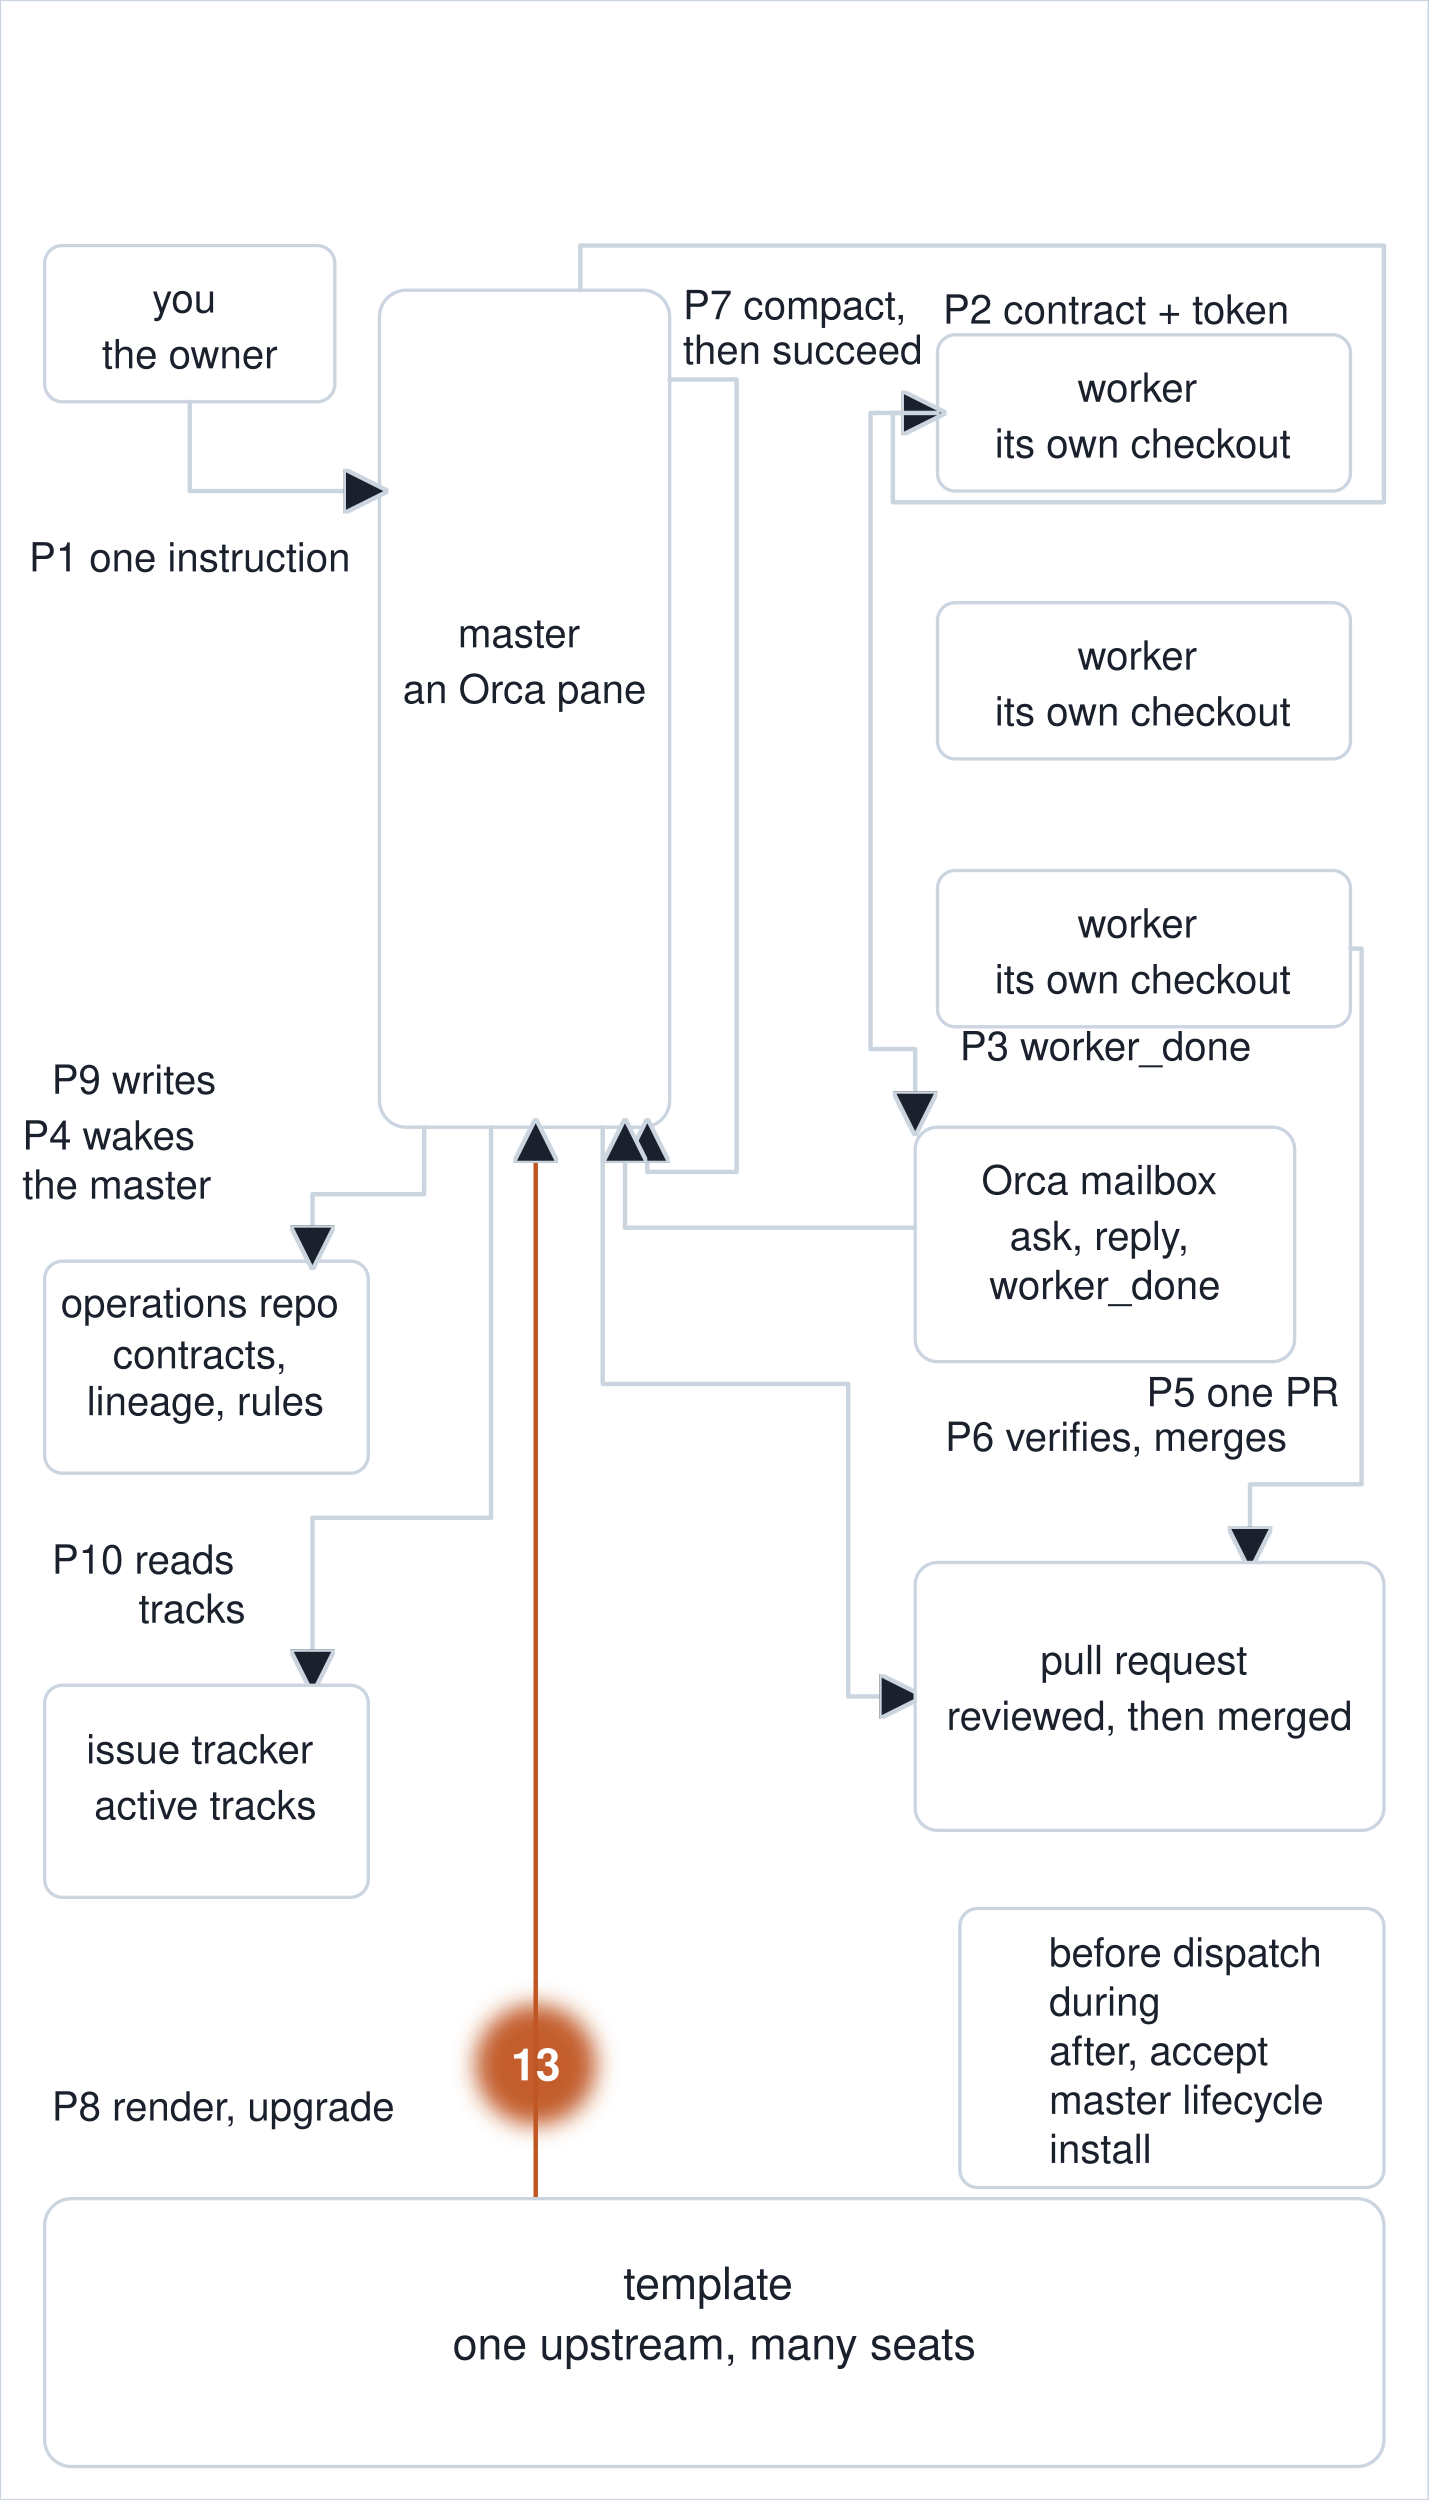
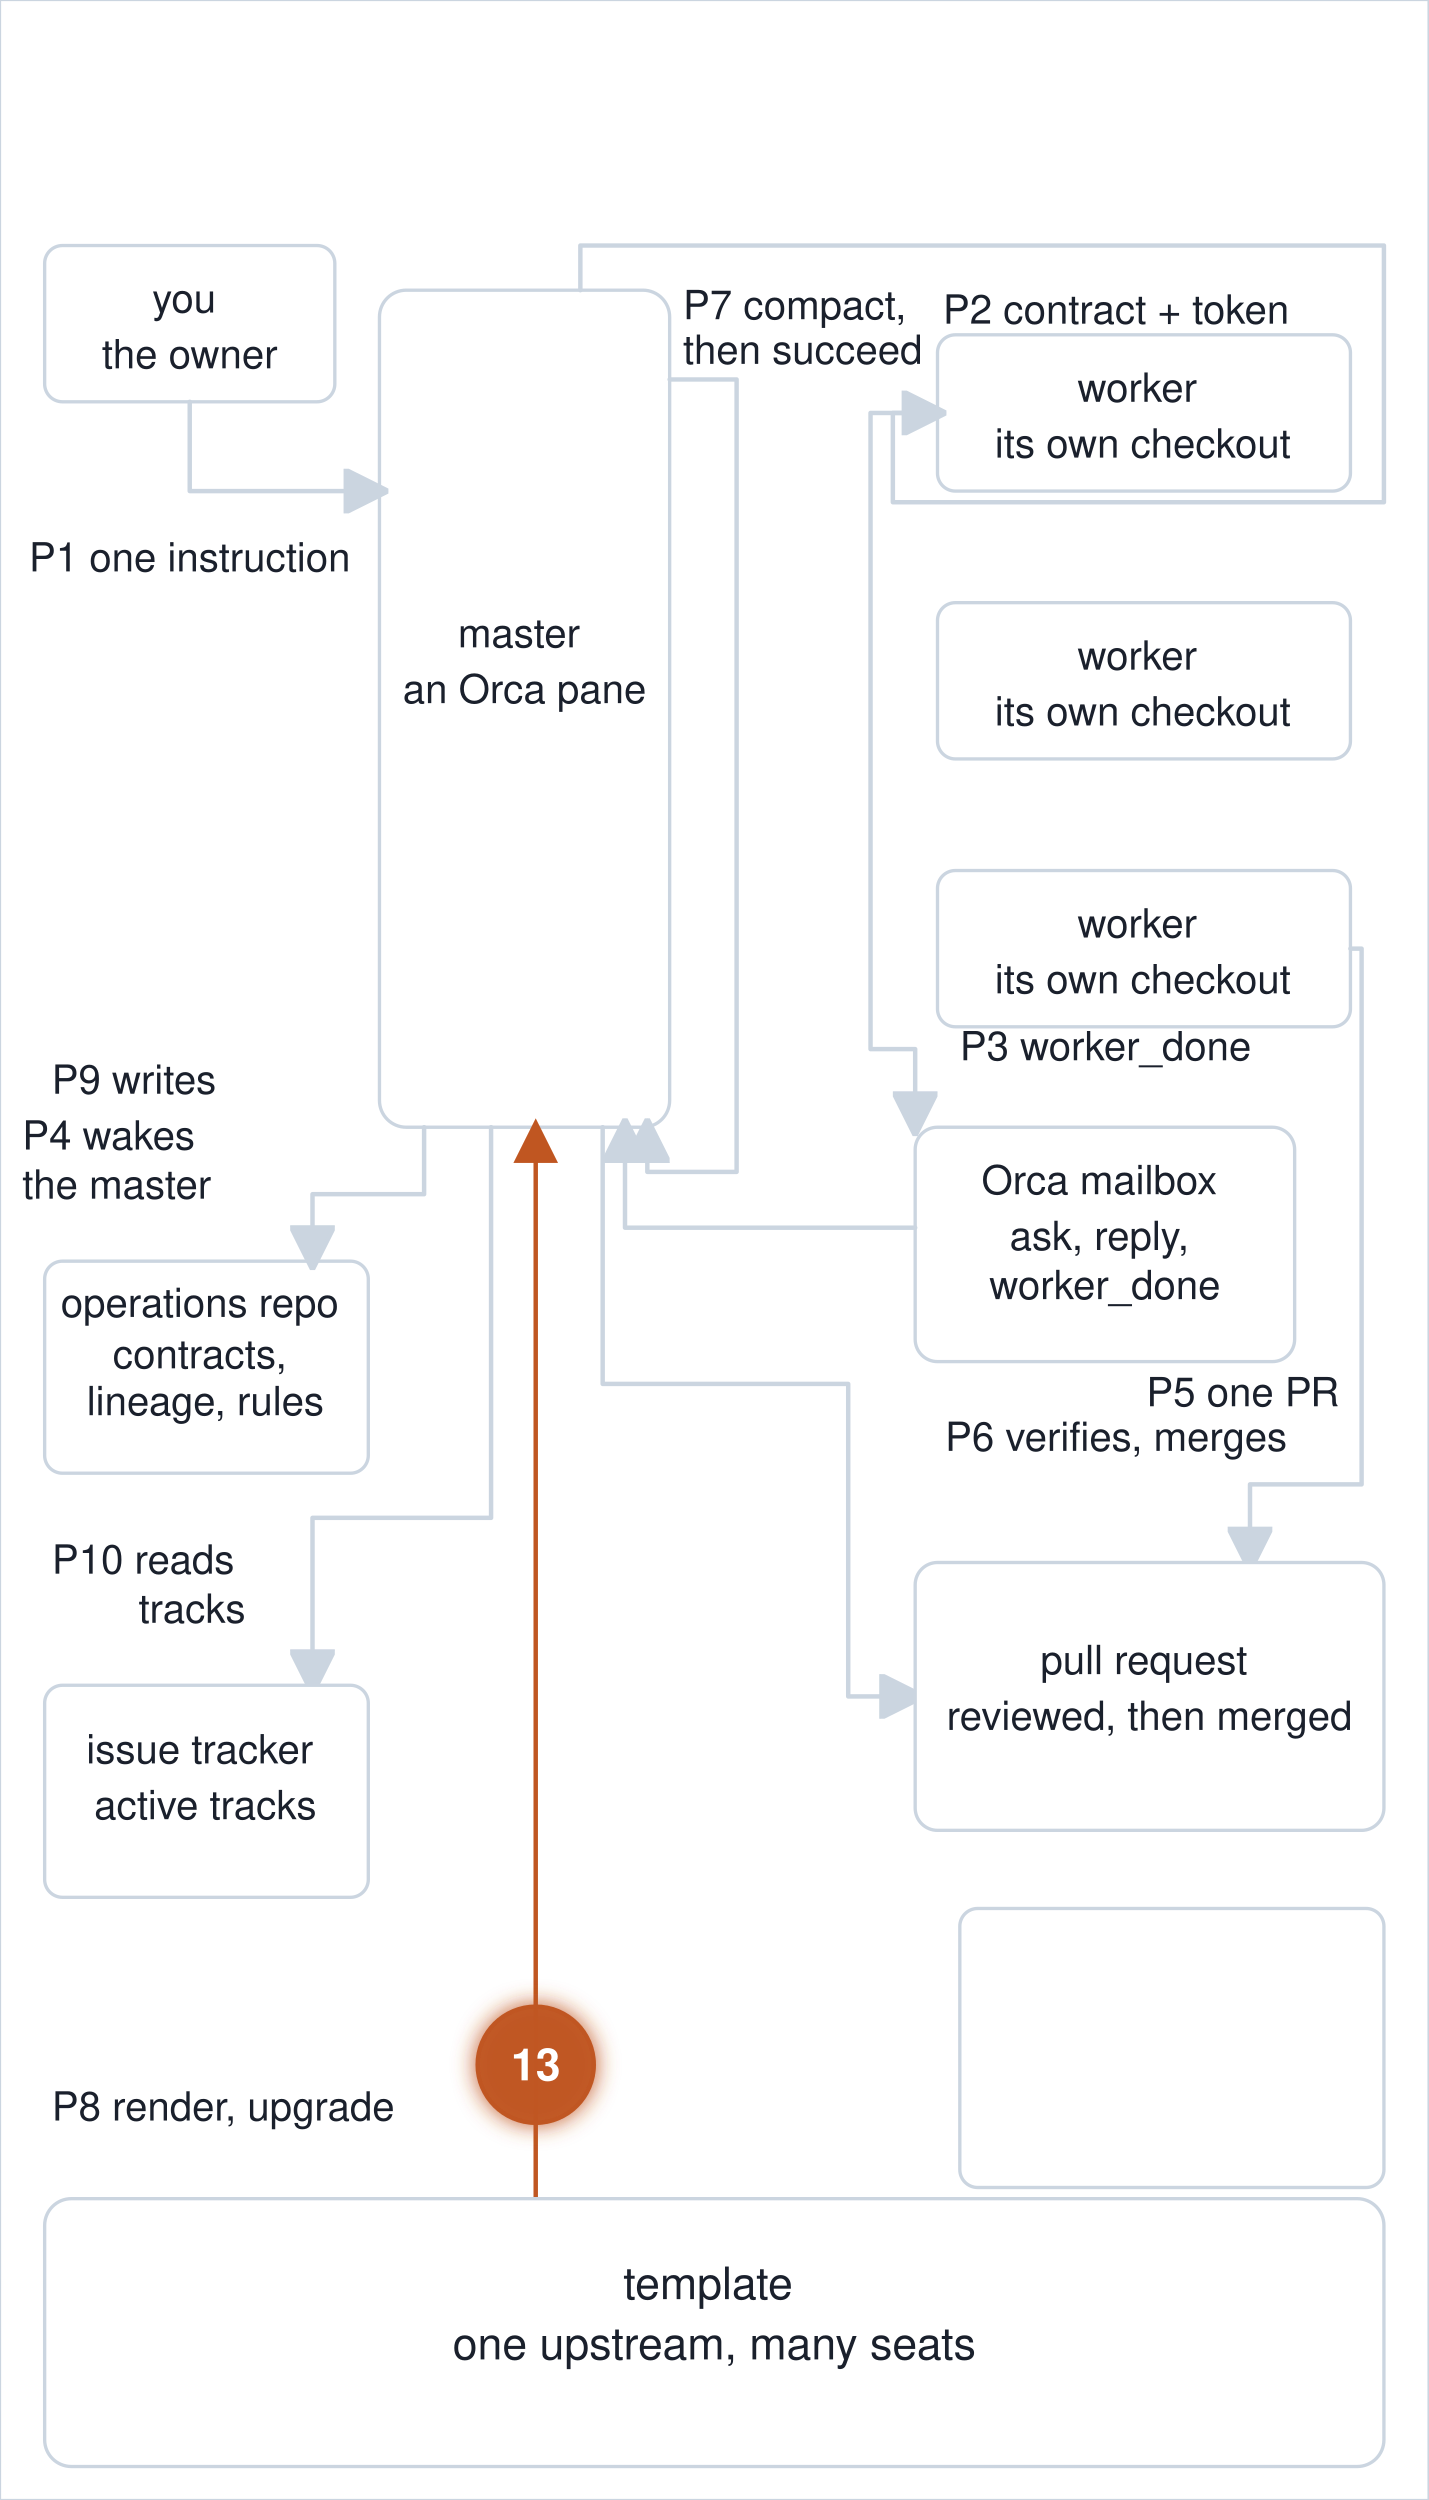
<svg xmlns="http://www.w3.org/2000/svg" width="640" height="1120" viewBox="0 0 640 1120" font-family="Helvetica, Arial, sans-serif">
  <defs>
    <marker id="system-arrow" markerWidth="10" markerHeight="10" refX="8" refY="5" orient="auto">
-       <path d="M0,0 L10,5 L0,10 z" fill="#1a202c" stroke="#cbd5e0" />
+       <path d="M0,0 L10,5 L0,10 z" fill="#cbd5e0" stroke="#cbd5e0" />
    </marker>
-     <filter id="glow-unit-13" x="-50%" y="-50%" width="200%" height="200%">
+     <marker id="highlight-arrow-13" markerWidth="10" markerHeight="10" refX="8" refY="5" orient="auto">
+       <path d="M0,0 L10,5 L0,10 z" fill="#c05621" />
+     </marker>
+     <filter id="glow-13" x="-50%" y="-50%" width="200%" height="200%">
      <feGaussianBlur in="SourceGraphic" stdDeviation="5" result="coloredBlur" />
+       <feMerge>
+         <feMergeNode in="coloredBlur" />
+         <feMergeNode in="SourceGraphic" />
+       </feMerge>
    </filter>
  </defs>
  <rect width="640" height="1120" fill="#ffffff" stroke="#cbd5e0" />
  <rect x="20" y="110" width="130" height="70" rx="8" fill="#ffffff" stroke="#cbd5e0" stroke-width="1.5" />
  <text x="85" y="140" text-anchor="middle" font-size="18" fill="#1a202c">
    <tspan x="85" dy="0">you</tspan>
    <tspan x="85" dy="25">the owner</tspan>
  </text>
  <rect x="170" y="130" width="130" height="375" rx="12" fill="#ffffff" stroke="#cbd5e0" stroke-width="1.5" />
  <text x="235" y="290" text-anchor="middle" font-size="18" fill="#1a202c">
    <tspan x="235" dy="0">master</tspan>
    <tspan x="235" dy="25">an Orca pane</tspan>
  </text>
  <rect x="420" y="150" width="185" height="70" rx="8" fill="#ffffff" stroke="#cbd5e0" stroke-width="1.5" />
  <text x="512" y="180" text-anchor="middle" font-size="18" fill="#1a202c">
    <tspan x="512" dy="0">worker</tspan>
    <tspan x="512" dy="25">its own checkout</tspan>
  </text>
  <rect x="420" y="270" width="185" height="70" rx="8" fill="#ffffff" stroke="#cbd5e0" stroke-width="1.5" />
  <text x="512" y="300" text-anchor="middle" font-size="18" fill="#1a202c">
    <tspan x="512" dy="0">worker</tspan>
    <tspan x="512" dy="25">its own checkout</tspan>
  </text>
  <rect x="420" y="390" width="185" height="70" rx="8" fill="#ffffff" stroke="#cbd5e0" stroke-width="1.5" />
  <text x="512" y="420" text-anchor="middle" font-size="18" fill="#1a202c">
    <tspan x="512" dy="0">worker</tspan>
    <tspan x="512" dy="25">its own checkout</tspan>
  </text>
  <path id="P1" d="M85 180 V220 H170" fill="none" stroke="#cbd5e0" stroke-width="2" stroke-linejoin="round" stroke-linecap="round" marker-end="url(#system-arrow)" />
  <text x="85" y="256" text-anchor="middle" font-size="18" fill="#1a202c">P1 one instruction</text>
  <path id="P2" d="M260 130 V110 H620 V225 H400 V185 H420" fill="none" stroke="#cbd5e0" stroke-width="2" stroke-linejoin="round" stroke-linecap="round" marker-end="url(#system-arrow)" />
  <text x="500" y="145" text-anchor="middle" font-size="18" fill="#1a202c">P2 contract + token</text>
  <path id="P7" d="M300 170 H330 V525 H290 V505" fill="none" stroke="#cbd5e0" stroke-width="2" stroke-linejoin="round" stroke-linecap="round" marker-end="url(#system-arrow)" />
  <text x="306" y="143" text-anchor="start" font-size="18" fill="#1a202c">
    <tspan x="306" dy="0">P7 compact,</tspan>
    <tspan x="306" dy="20">then succeed</tspan>
  </text>
  <path id="P3" d="M420 185 H390 V470 H410 V505" fill="none" stroke="#cbd5e0" stroke-width="2" stroke-linejoin="round" stroke-linecap="round" marker-end="url(#system-arrow)" />
  <text x="430" y="475" text-anchor="start" font-size="18" fill="#1a202c">P3 worker_done</text>
  <rect x="410" y="505" width="170" height="105" rx="10" fill="#ffffff" stroke="#cbd5e0" stroke-width="1.5" />
  <text x="495" y="535" text-anchor="middle" font-size="18" fill="#1a202c">
    <tspan x="495" dy="0">Orca mailbox</tspan>
    <tspan x="495" dy="25">ask, reply,</tspan>
    <tspan x="495" dy="22">worker_done</tspan>
  </text>
  <path id="P4" d="M410 550 H280 V505" fill="none" stroke="#cbd5e0" stroke-width="2" stroke-linejoin="round" stroke-linecap="round" marker-end="url(#system-arrow)" />
  <text x="10" y="515" text-anchor="start" font-size="18" fill="#1a202c">
    <tspan x="10" dy="0">P4 wakes</tspan>
    <tspan x="10" dy="22">the master</tspan>
  </text>
  <path id="P5" d="M605 425 H610 V665 H560 V700" fill="none" stroke="#cbd5e0" stroke-width="2" stroke-linejoin="round" stroke-linecap="round" marker-end="url(#system-arrow)" />
  <text x="600" y="630" text-anchor="end" font-size="18" fill="#1a202c">P5 one PR</text>
  <path id="P6" d="M270 505 V620 H380 V760 H410" fill="none" stroke="#cbd5e0" stroke-width="2" stroke-linejoin="round" stroke-linecap="round" marker-end="url(#system-arrow)" />
  <text x="500" y="650" text-anchor="middle" font-size="18" fill="#1a202c">P6 verifies, merges</text>
  <rect x="20" y="565" width="145" height="95" rx="8" fill="#ffffff" stroke="#cbd5e0" stroke-width="1.5" />
  <text x="92" y="590" text-anchor="middle" font-size="18" fill="#1a202c">
    <tspan x="92" dy="0">operations repo</tspan>
    <tspan x="92" dy="23">contracts,</tspan>
    <tspan x="92" dy="21">lineage, rules</tspan>
  </text>
  <path id="P9" d="M190 505 V535 H140 V565" fill="none" stroke="#cbd5e0" stroke-width="2" stroke-linejoin="round" stroke-linecap="round" marker-end="url(#system-arrow)" />
  <text x="60" y="490" text-anchor="middle" font-size="18" fill="#1a202c">P9 writes</text>
  <path id="P10" d="M220 505 V680 H140 V755" fill="none" stroke="#cbd5e0" stroke-width="2" stroke-linejoin="round" stroke-linecap="round" marker-end="url(#system-arrow)" />
  <text x="110" y="705" text-anchor="end" font-size="18" fill="#1a202c">
    <tspan x="110" dy="0">P10 reads</tspan>
    <tspan x="110" dy="22">tracks</tspan>
  </text>
  <rect x="20" y="755" width="145" height="95" rx="8" fill="#ffffff" stroke="#cbd5e0" stroke-width="1.5" />
  <text x="92" y="790" text-anchor="middle" font-size="18" fill="#1a202c">
    <tspan x="92" dy="0">issue tracker</tspan>
    <tspan x="92" dy="25">active tracks</tspan>
  </text>
  <rect x="410" y="700" width="210" height="120" rx="10" fill="#ffffff" stroke="#cbd5e0" stroke-width="1.5" />
  <text x="515" y="750" text-anchor="middle" font-size="18" fill="#1a202c">
    <tspan x="515" dy="0">pull request</tspan>
    <tspan x="515" dy="25">reviewed, then merged</tspan>
  </text>
-   <path id="P8" d="M240 985 V505" fill="none" stroke="#c05621" stroke-width="2" stroke-linejoin="round" stroke-linecap="round" marker-end="url(#system-arrow)" />
+   <path id="P8" d="M240 985 V505" fill="none" stroke="#c05621" stroke-width="2" stroke-linejoin="round" stroke-linecap="round" marker-end="url(#highlight-arrow-13)" />
  <text x="100" y="950" text-anchor="middle" font-size="18" fill="#1a202c">P8 render, upgrade</text>
-   <circle id="check-13" cx="240" cy="925" r="26" fill="#c05621" stroke="#c05621" stroke-width="2" fill-opacity="0.95" filter="url(#glow-unit-13)" />
+   <circle id="check-13" cx="240" cy="925" r="26" fill="#c05621" stroke="#c05621" stroke-width="2" fill-opacity="0.95" filter="url(#glow-13)" />
  <text x="240" y="932" text-anchor="middle" font-size="20" font-weight="bold" fill="#ffffff">13</text>
  <rect x="430" y="855" width="190" height="125" rx="8" fill="#ffffff" stroke="#cbd5e0" stroke-width="1.5" />
-   <text x="470" y="881" font-size="18" fill="#1a202c">before dispatch</text>
-   <text x="470" y="903" font-size="18" fill="#1a202c">during</text>
-   <text x="470" y="925" font-size="18" fill="#1a202c">after, accept</text>
-   <text x="470" y="947" font-size="18" fill="#1a202c">master lifecycle</text>
-   <text x="470" y="969" font-size="18" fill="#1a202c">install</text>
  <rect x="20" y="985" width="600" height="120" rx="12" fill="#ffffff" stroke="#cbd5e0" stroke-width="1.5" />
  <text x="320" y="1030" text-anchor="middle" font-size="20" fill="#1a202c">
    <tspan x="320" dy="0">template</tspan>
    <tspan x="320" dy="27">one upstream, many seats</tspan>
  </text>
</svg>
